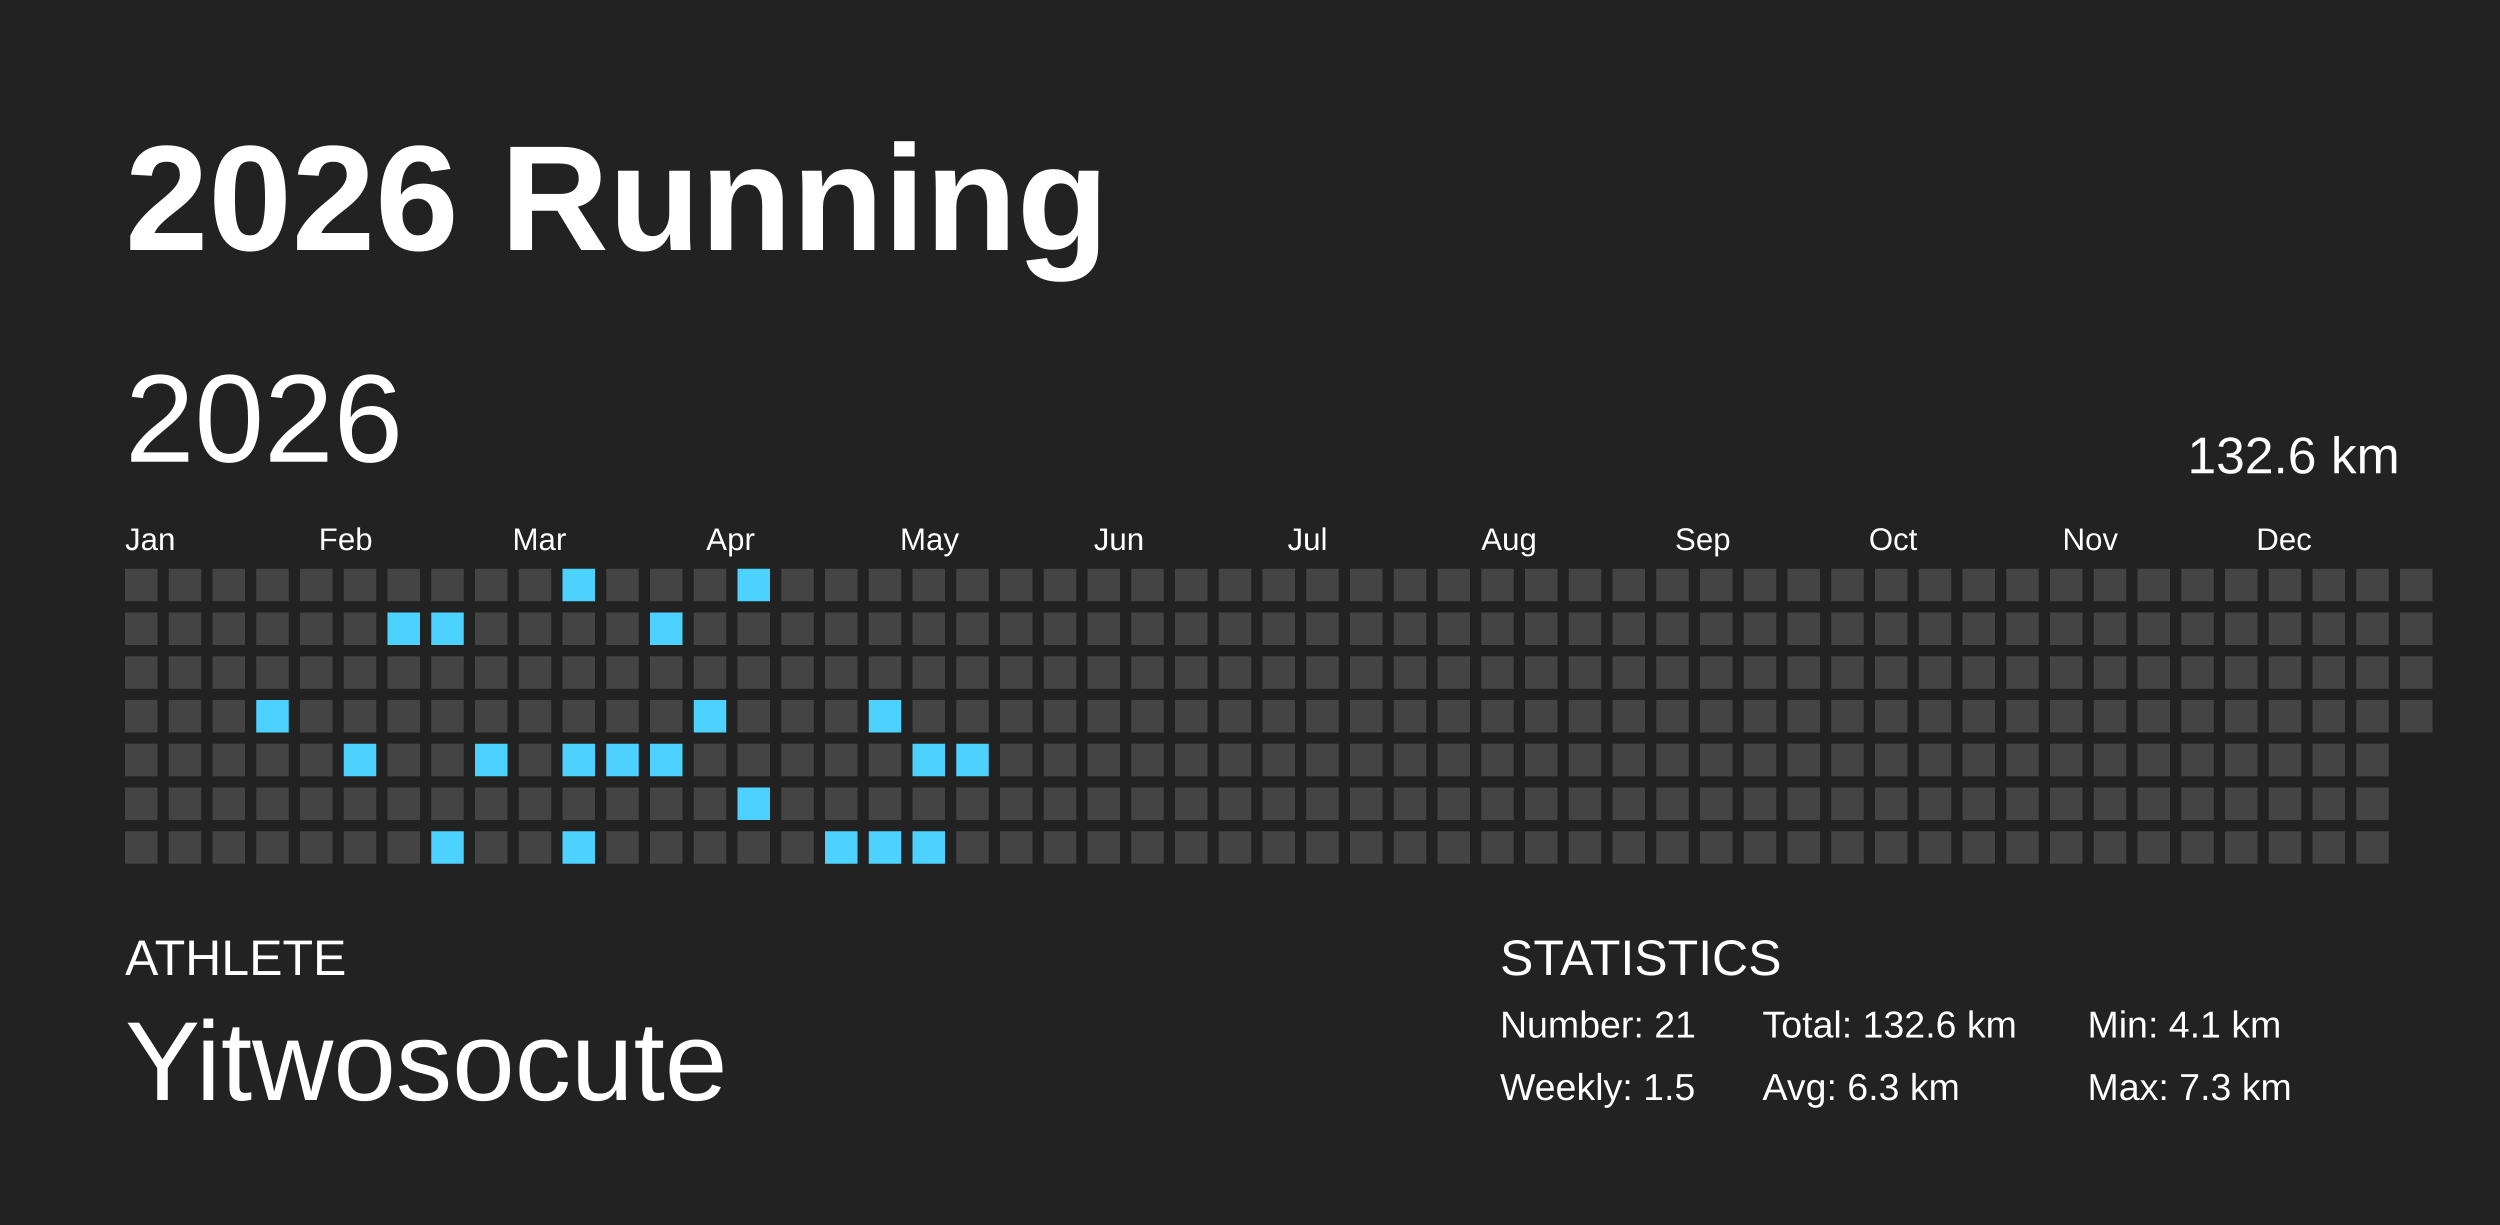
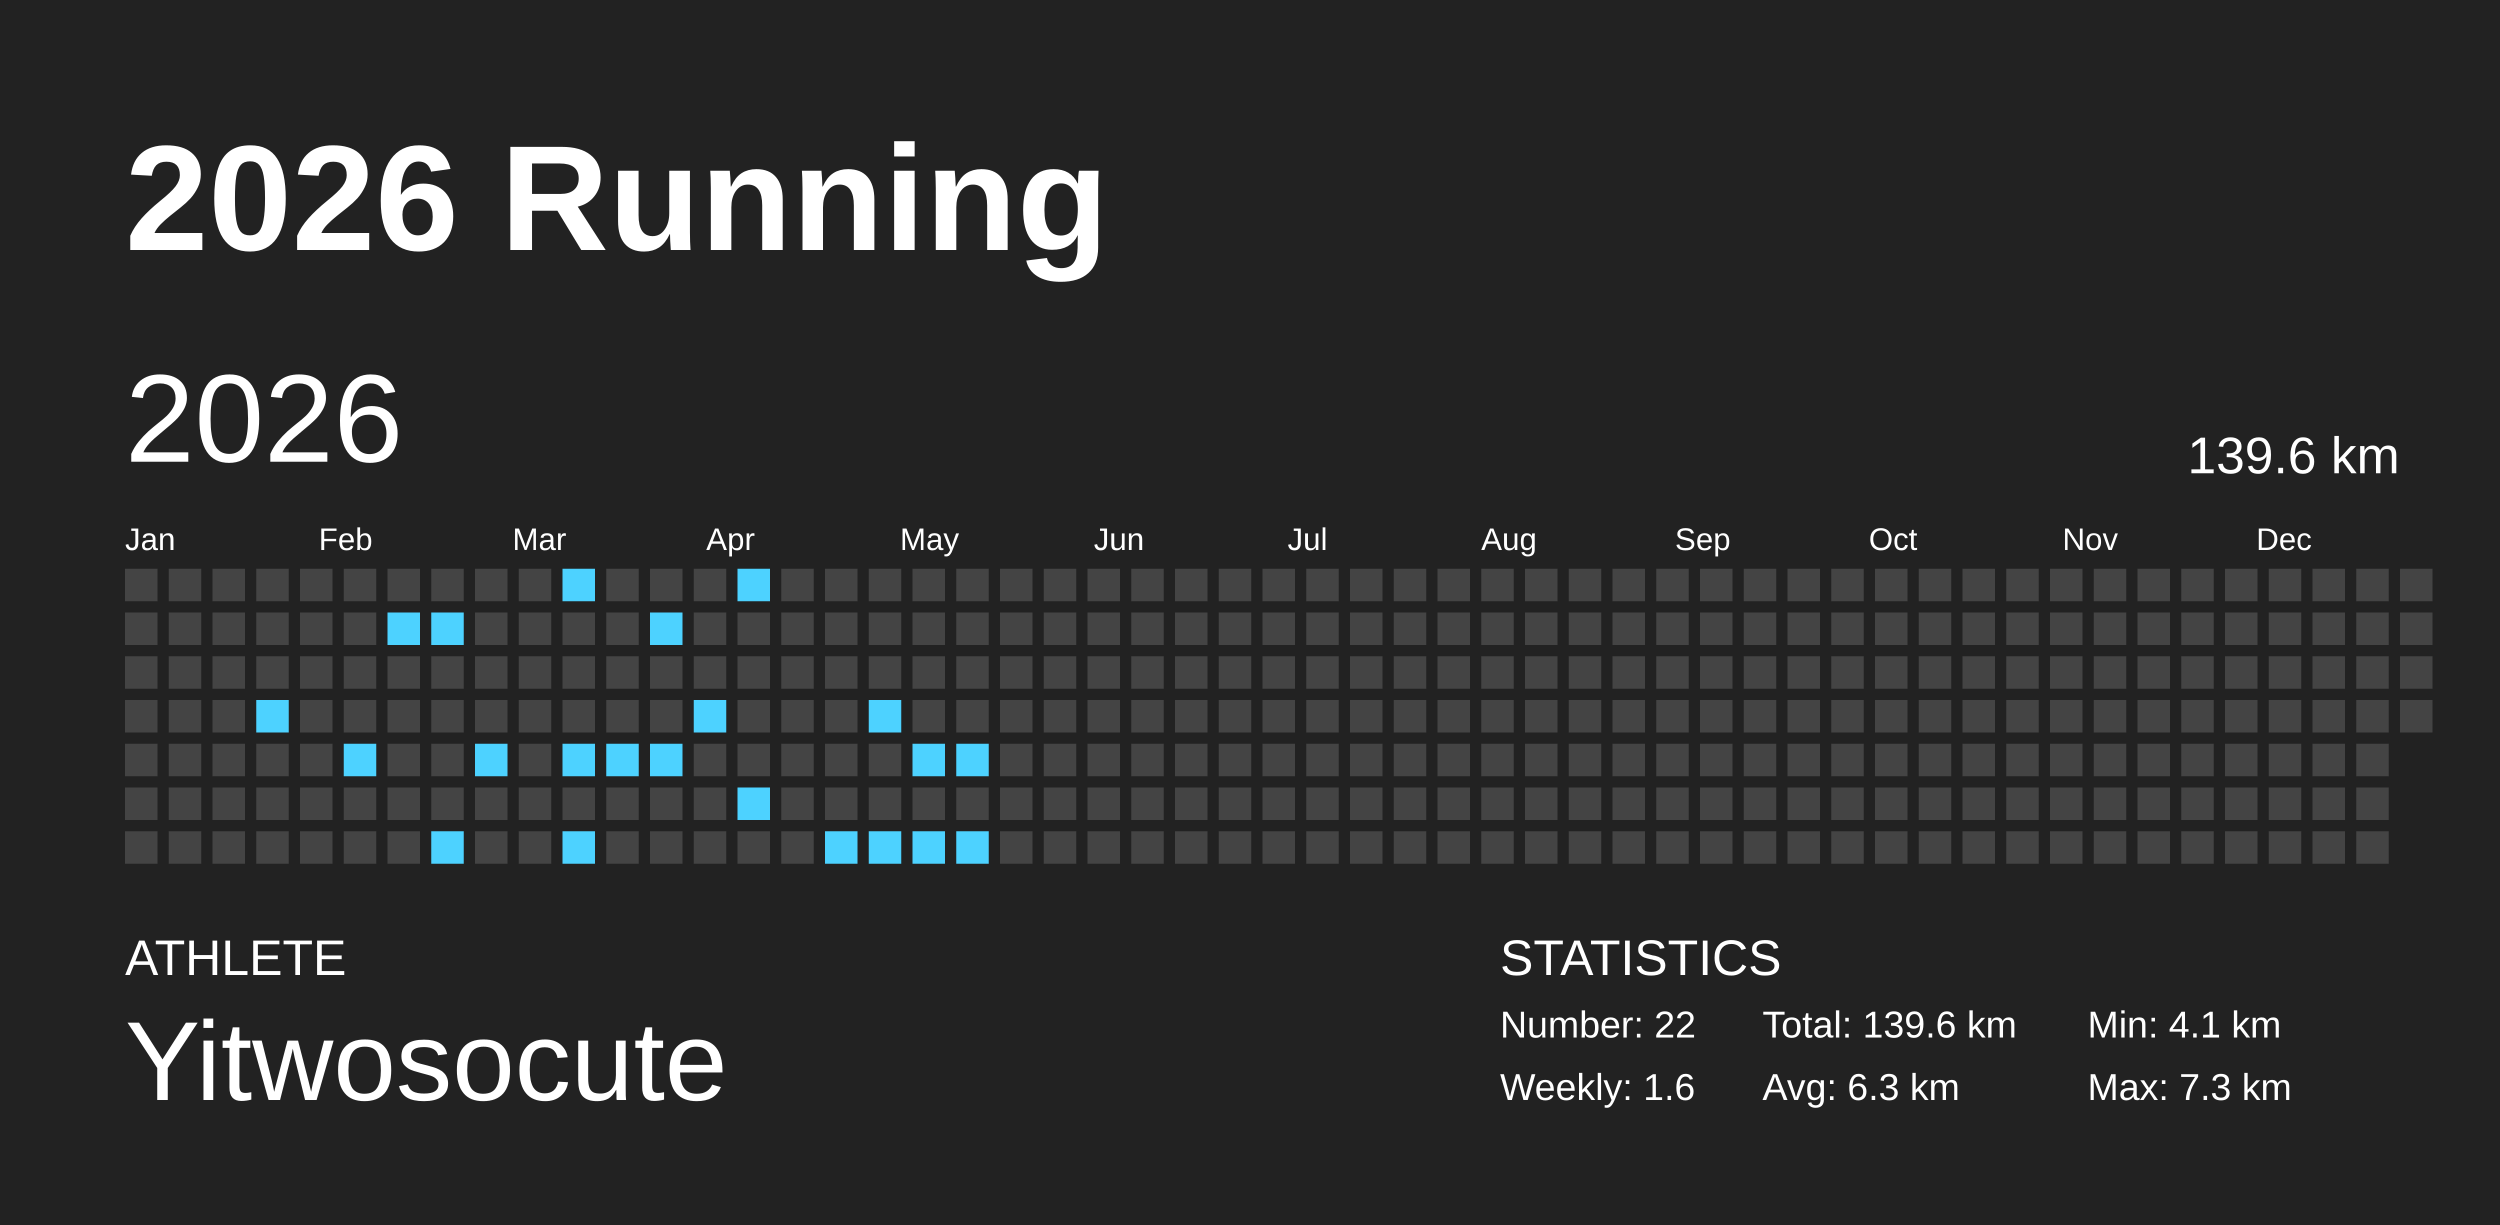
<svg xmlns="http://www.w3.org/2000/svg" baseProfile="full" height="98mm" version="1.1" viewBox="0,0,200,98" width="200mm">
  <defs />
  <rect fill="#222222" height="98" width="200" x="0" y="0" />
  <text fill="#FFFFFF" style="font-size:12px; font-family:Arial; font-weight:bold;" x="10" y="20">2026 Running</text>
  <text fill="#FFFFFF" style="font-size:4px; font-family:Arial" x="10" y="78">ATHLETE</text>
  <text fill="#FFFFFF" style="font-size:9px; font-family:Arial" x="10" y="88">Yitwosocute</text>
  <text fill="#FFFFFF" style="font-size:4px; font-family:Arial" x="120" y="78">STATISTICS</text>
-   <text fill="#FFFFFF" style="font-size:3px; font-family:Arial" x="120" y="83">Number: 21</text>
-   <text fill="#FFFFFF" style="font-size:3px; font-family:Arial" x="120" y="88">Weekly: 1.5</text>
-   <text fill="#FFFFFF" style="font-size:3px; font-family:Arial" x="141" y="83">Total: 132.6 km</text>
+   <text fill="#FFFFFF" style="font-size:3px; font-family:Arial" x="120" y="83">Number: 22</text>
+   <text fill="#FFFFFF" style="font-size:3px; font-family:Arial" x="120" y="88">Weekly: 1.6</text>
+   <text fill="#FFFFFF" style="font-size:3px; font-family:Arial" x="141" y="83">Total: 139.6 km</text>
  <text fill="#FFFFFF" style="font-size:3px; font-family:Arial" x="141" y="88">Avg: 6.3 km</text>
  <text fill="#FFFFFF" style="font-size:3px; font-family:Arial" x="167" y="83">Min: 4.1 km</text>
  <text fill="#FFFFFF" style="font-size:3px; font-family:Arial" x="167" y="88">Max: 7.3 km</text>
  <text dominant-baseline="hanging" fill="#FFFFFF" style="font-size:10.0px; font-family:Arial;" x="10" y="30">2026</text>
-   <text dominant-baseline="hanging" fill="#FFFFFF" style="font-size:4.125px; font-family:Arial;" x="175" y="35">132.6 km</text>
+   <text dominant-baseline="hanging" fill="#FFFFFF" style="font-size:4.125px; font-family:Arial;" x="175" y="35">139.6 km</text>
  <text fill="#FFFFFF" style="font-size:2.5px; font-family:Arial" x="10.0" y="44">Jan</text>
  <text fill="#FFFFFF" style="font-size:2.5px; font-family:Arial" x="25.5" y="44">Feb</text>
  <text fill="#FFFFFF" style="font-size:2.5px; font-family:Arial" x="41.0" y="44">Mar</text>
  <text fill="#FFFFFF" style="font-size:2.5px; font-family:Arial" x="56.5" y="44">Apr</text>
  <text fill="#FFFFFF" style="font-size:2.5px; font-family:Arial" x="72.0" y="44">May</text>
  <text fill="#FFFFFF" style="font-size:2.5px; font-family:Arial" x="87.5" y="44">Jun</text>
  <text fill="#FFFFFF" style="font-size:2.5px; font-family:Arial" x="103.0" y="44">Jul</text>
  <text fill="#FFFFFF" style="font-size:2.5px; font-family:Arial" x="118.5" y="44">Aug</text>
  <text fill="#FFFFFF" style="font-size:2.5px; font-family:Arial" x="134.0" y="44">Sep</text>
  <text fill="#FFFFFF" style="font-size:2.5px; font-family:Arial" x="149.5" y="44">Oct</text>
  <text fill="#FFFFFF" style="font-size:2.5px; font-family:Arial" x="165.0" y="44">Nov</text>
  <text fill="#FFFFFF" style="font-size:2.5px; font-family:Arial" x="180.5" y="44">Dec</text>
  <rect fill="#444444" height="2.6" width="2.6" x="10.0" y="45.5" />
  <rect fill="#444444" height="2.6" width="2.6" x="10.0" y="49.0" />
  <rect fill="#444444" height="2.6" width="2.6" x="10.0" y="52.5" />
  <rect fill="#444444" height="2.6" width="2.6" x="10.0" y="56.0" />
  <rect fill="#444444" height="2.6" width="2.6" x="10.0" y="59.5" />
  <rect fill="#444444" height="2.6" width="2.6" x="10.0" y="63.0" />
  <rect fill="#444444" height="2.6" width="2.6" x="10.0" y="66.5" />
  <rect fill="#444444" height="2.6" width="2.6" x="13.5" y="45.5" />
  <rect fill="#444444" height="2.6" width="2.6" x="13.5" y="49.0" />
  <rect fill="#444444" height="2.6" width="2.6" x="13.5" y="52.5" />
  <rect fill="#444444" height="2.6" width="2.6" x="13.5" y="56.0" />
  <rect fill="#444444" height="2.6" width="2.6" x="13.5" y="59.5" />
  <rect fill="#444444" height="2.6" width="2.6" x="13.5" y="63.0" />
  <rect fill="#444444" height="2.6" width="2.6" x="13.5" y="66.5" />
  <rect fill="#444444" height="2.6" width="2.6" x="17.0" y="45.5" />
  <rect fill="#444444" height="2.6" width="2.6" x="17.0" y="49.0" />
  <rect fill="#444444" height="2.6" width="2.6" x="17.0" y="52.5" />
  <rect fill="#444444" height="2.6" width="2.6" x="17.0" y="56.0" />
  <rect fill="#444444" height="2.6" width="2.6" x="17.0" y="59.5" />
  <rect fill="#444444" height="2.6" width="2.6" x="17.0" y="63.0" />
  <rect fill="#444444" height="2.6" width="2.6" x="17.0" y="66.5" />
  <rect fill="#444444" height="2.6" width="2.6" x="20.5" y="45.5" />
  <rect fill="#444444" height="2.6" width="2.6" x="20.5" y="49.0" />
  <rect fill="#444444" height="2.6" width="2.6" x="20.5" y="52.5" />
  <rect fill="#4dd2ff" height="2.6" width="2.6" x="20.5" y="56.0" />
  <rect fill="#444444" height="2.6" width="2.6" x="20.5" y="59.5" />
  <rect fill="#444444" height="2.6" width="2.6" x="20.5" y="63.0" />
  <rect fill="#444444" height="2.6" width="2.6" x="20.5" y="66.5" />
  <rect fill="#444444" height="2.6" width="2.6" x="24.0" y="45.5" />
  <rect fill="#444444" height="2.6" width="2.6" x="24.0" y="49.0" />
  <rect fill="#444444" height="2.6" width="2.6" x="24.0" y="52.5" />
  <rect fill="#444444" height="2.6" width="2.6" x="24.0" y="56.0" />
  <rect fill="#444444" height="2.6" width="2.6" x="24.0" y="59.5" />
  <rect fill="#444444" height="2.6" width="2.6" x="24.0" y="63.0" />
  <rect fill="#444444" height="2.6" width="2.6" x="24.0" y="66.5" />
  <rect fill="#444444" height="2.6" width="2.6" x="27.5" y="45.5" />
  <rect fill="#444444" height="2.6" width="2.6" x="27.5" y="49.0" />
  <rect fill="#444444" height="2.6" width="2.6" x="27.5" y="52.5" />
  <rect fill="#444444" height="2.6" width="2.6" x="27.5" y="56.0" />
  <rect fill="#4dd2ff" height="2.6" width="2.6" x="27.5" y="59.5" />
  <rect fill="#444444" height="2.6" width="2.6" x="27.5" y="63.0" />
  <rect fill="#444444" height="2.6" width="2.6" x="27.5" y="66.5" />
  <rect fill="#444444" height="2.6" width="2.6" x="31.0" y="45.5" />
  <rect fill="#4dd2ff" height="2.6" width="2.6" x="31.0" y="49.0" />
  <rect fill="#444444" height="2.6" width="2.6" x="31.0" y="52.5" />
  <rect fill="#444444" height="2.6" width="2.6" x="31.0" y="56.0" />
  <rect fill="#444444" height="2.6" width="2.6" x="31.0" y="59.5" />
  <rect fill="#444444" height="2.6" width="2.6" x="31.0" y="63.0" />
  <rect fill="#444444" height="2.6" width="2.6" x="31.0" y="66.5" />
  <rect fill="#444444" height="2.6" width="2.6" x="34.5" y="45.5" />
  <rect fill="#4dd2ff" height="2.6" width="2.6" x="34.5" y="49.0" />
  <rect fill="#444444" height="2.6" width="2.6" x="34.5" y="52.5" />
  <rect fill="#444444" height="2.6" width="2.6" x="34.5" y="56.0" />
  <rect fill="#444444" height="2.6" width="2.6" x="34.5" y="59.5" />
  <rect fill="#444444" height="2.6" width="2.6" x="34.5" y="63.0" />
  <rect fill="#4dd2ff" height="2.6" width="2.6" x="34.5" y="66.5" />
  <rect fill="#444444" height="2.6" width="2.6" x="38.0" y="45.5" />
  <rect fill="#444444" height="2.6" width="2.6" x="38.0" y="49.0" />
  <rect fill="#444444" height="2.6" width="2.6" x="38.0" y="52.5" />
  <rect fill="#444444" height="2.6" width="2.6" x="38.0" y="56.0" />
  <rect fill="#4dd2ff" height="2.6" width="2.6" x="38.0" y="59.5" />
  <rect fill="#444444" height="2.6" width="2.6" x="38.0" y="63.0" />
  <rect fill="#444444" height="2.6" width="2.6" x="38.0" y="66.5" />
  <rect fill="#444444" height="2.6" width="2.6" x="41.5" y="45.5" />
  <rect fill="#444444" height="2.6" width="2.6" x="41.5" y="49.0" />
  <rect fill="#444444" height="2.6" width="2.6" x="41.5" y="52.5" />
  <rect fill="#444444" height="2.6" width="2.6" x="41.5" y="56.0" />
  <rect fill="#444444" height="2.6" width="2.6" x="41.5" y="59.5" />
  <rect fill="#444444" height="2.6" width="2.6" x="41.5" y="63.0" />
  <rect fill="#444444" height="2.6" width="2.6" x="41.5" y="66.5" />
  <rect fill="#4dd2ff" height="2.6" width="2.6" x="45.0" y="45.5" />
  <rect fill="#444444" height="2.6" width="2.6" x="45.0" y="49.0" />
  <rect fill="#444444" height="2.6" width="2.6" x="45.0" y="52.5" />
  <rect fill="#444444" height="2.6" width="2.6" x="45.0" y="56.0" />
  <rect fill="#4dd2ff" height="2.6" width="2.6" x="45.0" y="59.5" />
  <rect fill="#444444" height="2.6" width="2.6" x="45.0" y="63.0" />
  <rect fill="#4dd2ff" height="2.6" width="2.6" x="45.0" y="66.5" />
  <rect fill="#444444" height="2.6" width="2.6" x="48.5" y="45.5" />
  <rect fill="#444444" height="2.6" width="2.6" x="48.5" y="49.0" />
  <rect fill="#444444" height="2.6" width="2.6" x="48.5" y="52.5" />
  <rect fill="#444444" height="2.6" width="2.6" x="48.5" y="56.0" />
  <rect fill="#4dd2ff" height="2.6" width="2.6" x="48.5" y="59.5" />
  <rect fill="#444444" height="2.6" width="2.6" x="48.5" y="63.0" />
  <rect fill="#444444" height="2.6" width="2.6" x="48.5" y="66.5" />
  <rect fill="#444444" height="2.6" width="2.6" x="52.0" y="45.5" />
  <rect fill="#4dd2ff" height="2.6" width="2.6" x="52.0" y="49.0" />
  <rect fill="#444444" height="2.6" width="2.6" x="52.0" y="52.5" />
  <rect fill="#444444" height="2.6" width="2.6" x="52.0" y="56.0" />
  <rect fill="#4dd2ff" height="2.6" width="2.6" x="52.0" y="59.5" />
  <rect fill="#444444" height="2.6" width="2.6" x="52.0" y="63.0" />
  <rect fill="#444444" height="2.6" width="2.6" x="52.0" y="66.5" />
  <rect fill="#444444" height="2.6" width="2.6" x="55.5" y="45.5" />
  <rect fill="#444444" height="2.6" width="2.6" x="55.5" y="49.0" />
  <rect fill="#444444" height="2.6" width="2.6" x="55.5" y="52.5" />
  <rect fill="#4dd2ff" height="2.6" width="2.6" x="55.5" y="56.0" />
  <rect fill="#444444" height="2.6" width="2.6" x="55.5" y="59.5" />
  <rect fill="#444444" height="2.6" width="2.6" x="55.5" y="63.0" />
  <rect fill="#444444" height="2.6" width="2.6" x="55.5" y="66.5" />
  <rect fill="#4dd2ff" height="2.6" width="2.6" x="59.0" y="45.5" />
  <rect fill="#444444" height="2.6" width="2.6" x="59.0" y="49.0" />
  <rect fill="#444444" height="2.6" width="2.6" x="59.0" y="52.5" />
  <rect fill="#444444" height="2.6" width="2.6" x="59.0" y="56.0" />
  <rect fill="#444444" height="2.6" width="2.6" x="59.0" y="59.5" />
  <rect fill="#4dd2ff" height="2.6" width="2.6" x="59.0" y="63.0" />
  <rect fill="#444444" height="2.6" width="2.6" x="59.0" y="66.5" />
  <rect fill="#444444" height="2.6" width="2.6" x="62.5" y="45.5" />
  <rect fill="#444444" height="2.6" width="2.6" x="62.5" y="49.0" />
  <rect fill="#444444" height="2.6" width="2.6" x="62.5" y="52.5" />
  <rect fill="#444444" height="2.6" width="2.6" x="62.5" y="56.0" />
  <rect fill="#444444" height="2.6" width="2.6" x="62.5" y="59.5" />
  <rect fill="#444444" height="2.6" width="2.6" x="62.5" y="63.0" />
  <rect fill="#444444" height="2.6" width="2.6" x="62.5" y="66.5" />
  <rect fill="#444444" height="2.6" width="2.6" x="66.0" y="45.5" />
  <rect fill="#444444" height="2.6" width="2.6" x="66.0" y="49.0" />
  <rect fill="#444444" height="2.6" width="2.6" x="66.0" y="52.5" />
  <rect fill="#444444" height="2.6" width="2.6" x="66.0" y="56.0" />
  <rect fill="#444444" height="2.6" width="2.6" x="66.0" y="59.5" />
  <rect fill="#444444" height="2.6" width="2.6" x="66.0" y="63.0" />
  <rect fill="#4dd2ff" height="2.6" width="2.6" x="66.0" y="66.5" />
  <rect fill="#444444" height="2.6" width="2.6" x="69.5" y="45.5" />
  <rect fill="#444444" height="2.6" width="2.6" x="69.5" y="49.0" />
  <rect fill="#444444" height="2.6" width="2.6" x="69.5" y="52.5" />
  <rect fill="#4dd2ff" height="2.6" width="2.6" x="69.5" y="56.0" />
  <rect fill="#444444" height="2.6" width="2.6" x="69.5" y="59.5" />
  <rect fill="#444444" height="2.6" width="2.6" x="69.5" y="63.0" />
  <rect fill="#4dd2ff" height="2.6" width="2.6" x="69.5" y="66.5" />
  <rect fill="#444444" height="2.6" width="2.6" x="73.0" y="45.5" />
  <rect fill="#444444" height="2.6" width="2.6" x="73.0" y="49.0" />
  <rect fill="#444444" height="2.6" width="2.6" x="73.0" y="52.5" />
  <rect fill="#444444" height="2.6" width="2.6" x="73.0" y="56.0" />
  <rect fill="#4dd2ff" height="2.6" width="2.6" x="73.0" y="59.5" />
  <rect fill="#444444" height="2.6" width="2.6" x="73.0" y="63.0" />
  <rect fill="#4dd2ff" height="2.6" width="2.6" x="73.0" y="66.5" />
  <rect fill="#444444" height="2.6" width="2.6" x="76.5" y="45.5" />
  <rect fill="#444444" height="2.6" width="2.6" x="76.5" y="49.0" />
  <rect fill="#444444" height="2.6" width="2.6" x="76.5" y="52.5" />
  <rect fill="#444444" height="2.6" width="2.6" x="76.5" y="56.0" />
  <rect fill="#4dd2ff" height="2.6" width="2.6" x="76.5" y="59.5" />
  <rect fill="#444444" height="2.6" width="2.6" x="76.5" y="63.0" />
-   <rect fill="#444444" height="2.6" width="2.6" x="76.5" y="66.5" />
+   <rect fill="#4dd2ff" height="2.6" width="2.6" x="76.5" y="66.5" />
  <rect fill="#444444" height="2.6" width="2.6" x="80.0" y="45.5" />
  <rect fill="#444444" height="2.6" width="2.6" x="80.0" y="49.0" />
  <rect fill="#444444" height="2.6" width="2.6" x="80.0" y="52.5" />
  <rect fill="#444444" height="2.6" width="2.6" x="80.0" y="56.0" />
  <rect fill="#444444" height="2.6" width="2.6" x="80.0" y="59.5" />
  <rect fill="#444444" height="2.6" width="2.6" x="80.0" y="63.0" />
  <rect fill="#444444" height="2.6" width="2.6" x="80.0" y="66.5" />
  <rect fill="#444444" height="2.6" width="2.6" x="83.5" y="45.5" />
  <rect fill="#444444" height="2.6" width="2.6" x="83.5" y="49.0" />
  <rect fill="#444444" height="2.6" width="2.6" x="83.5" y="52.5" />
  <rect fill="#444444" height="2.6" width="2.6" x="83.5" y="56.0" />
  <rect fill="#444444" height="2.6" width="2.6" x="83.5" y="59.5" />
  <rect fill="#444444" height="2.6" width="2.6" x="83.5" y="63.0" />
  <rect fill="#444444" height="2.6" width="2.6" x="83.5" y="66.5" />
  <rect fill="#444444" height="2.6" width="2.6" x="87.0" y="45.5" />
  <rect fill="#444444" height="2.6" width="2.6" x="87.0" y="49.0" />
  <rect fill="#444444" height="2.6" width="2.6" x="87.0" y="52.5" />
  <rect fill="#444444" height="2.6" width="2.6" x="87.0" y="56.0" />
  <rect fill="#444444" height="2.6" width="2.6" x="87.0" y="59.5" />
  <rect fill="#444444" height="2.6" width="2.6" x="87.0" y="63.0" />
  <rect fill="#444444" height="2.6" width="2.6" x="87.0" y="66.5" />
  <rect fill="#444444" height="2.6" width="2.6" x="90.5" y="45.5" />
  <rect fill="#444444" height="2.6" width="2.6" x="90.5" y="49.0" />
  <rect fill="#444444" height="2.6" width="2.6" x="90.5" y="52.5" />
  <rect fill="#444444" height="2.6" width="2.6" x="90.5" y="56.0" />
  <rect fill="#444444" height="2.6" width="2.6" x="90.5" y="59.5" />
  <rect fill="#444444" height="2.6" width="2.6" x="90.5" y="63.0" />
  <rect fill="#444444" height="2.6" width="2.6" x="90.5" y="66.5" />
  <rect fill="#444444" height="2.6" width="2.6" x="94.0" y="45.5" />
  <rect fill="#444444" height="2.6" width="2.6" x="94.0" y="49.0" />
  <rect fill="#444444" height="2.6" width="2.6" x="94.0" y="52.5" />
  <rect fill="#444444" height="2.6" width="2.6" x="94.0" y="56.0" />
  <rect fill="#444444" height="2.6" width="2.6" x="94.0" y="59.5" />
  <rect fill="#444444" height="2.6" width="2.6" x="94.0" y="63.0" />
  <rect fill="#444444" height="2.6" width="2.6" x="94.0" y="66.5" />
  <rect fill="#444444" height="2.6" width="2.6" x="97.5" y="45.5" />
  <rect fill="#444444" height="2.6" width="2.6" x="97.5" y="49.0" />
  <rect fill="#444444" height="2.6" width="2.6" x="97.5" y="52.5" />
  <rect fill="#444444" height="2.6" width="2.6" x="97.5" y="56.0" />
  <rect fill="#444444" height="2.6" width="2.6" x="97.5" y="59.5" />
  <rect fill="#444444" height="2.6" width="2.6" x="97.5" y="63.0" />
  <rect fill="#444444" height="2.6" width="2.6" x="97.5" y="66.5" />
  <rect fill="#444444" height="2.6" width="2.6" x="101.0" y="45.5" />
  <rect fill="#444444" height="2.6" width="2.6" x="101.0" y="49.0" />
  <rect fill="#444444" height="2.6" width="2.6" x="101.0" y="52.5" />
  <rect fill="#444444" height="2.6" width="2.6" x="101.0" y="56.0" />
  <rect fill="#444444" height="2.6" width="2.6" x="101.0" y="59.5" />
  <rect fill="#444444" height="2.6" width="2.6" x="101.0" y="63.0" />
  <rect fill="#444444" height="2.6" width="2.6" x="101.0" y="66.5" />
  <rect fill="#444444" height="2.6" width="2.6" x="104.5" y="45.5" />
  <rect fill="#444444" height="2.6" width="2.6" x="104.5" y="49.0" />
  <rect fill="#444444" height="2.6" width="2.6" x="104.5" y="52.5" />
  <rect fill="#444444" height="2.6" width="2.6" x="104.5" y="56.0" />
  <rect fill="#444444" height="2.6" width="2.6" x="104.5" y="59.5" />
  <rect fill="#444444" height="2.6" width="2.6" x="104.5" y="63.0" />
  <rect fill="#444444" height="2.6" width="2.6" x="104.5" y="66.5" />
  <rect fill="#444444" height="2.6" width="2.6" x="108.0" y="45.5" />
  <rect fill="#444444" height="2.6" width="2.6" x="108.0" y="49.0" />
  <rect fill="#444444" height="2.6" width="2.6" x="108.0" y="52.5" />
  <rect fill="#444444" height="2.6" width="2.6" x="108.0" y="56.0" />
  <rect fill="#444444" height="2.6" width="2.6" x="108.0" y="59.5" />
  <rect fill="#444444" height="2.6" width="2.6" x="108.0" y="63.0" />
  <rect fill="#444444" height="2.6" width="2.6" x="108.0" y="66.5" />
  <rect fill="#444444" height="2.6" width="2.6" x="111.5" y="45.5" />
  <rect fill="#444444" height="2.6" width="2.6" x="111.5" y="49.0" />
  <rect fill="#444444" height="2.6" width="2.6" x="111.5" y="52.5" />
  <rect fill="#444444" height="2.6" width="2.6" x="111.5" y="56.0" />
  <rect fill="#444444" height="2.6" width="2.6" x="111.5" y="59.5" />
  <rect fill="#444444" height="2.6" width="2.6" x="111.5" y="63.0" />
  <rect fill="#444444" height="2.6" width="2.6" x="111.5" y="66.5" />
  <rect fill="#444444" height="2.6" width="2.6" x="115.0" y="45.5" />
  <rect fill="#444444" height="2.6" width="2.6" x="115.0" y="49.0" />
  <rect fill="#444444" height="2.6" width="2.6" x="115.0" y="52.5" />
  <rect fill="#444444" height="2.6" width="2.6" x="115.0" y="56.0" />
  <rect fill="#444444" height="2.6" width="2.6" x="115.0" y="59.5" />
  <rect fill="#444444" height="2.6" width="2.6" x="115.0" y="63.0" />
  <rect fill="#444444" height="2.6" width="2.6" x="115.0" y="66.5" />
  <rect fill="#444444" height="2.6" width="2.6" x="118.5" y="45.5" />
  <rect fill="#444444" height="2.6" width="2.6" x="118.5" y="49.0" />
  <rect fill="#444444" height="2.6" width="2.6" x="118.5" y="52.5" />
  <rect fill="#444444" height="2.6" width="2.6" x="118.5" y="56.0" />
  <rect fill="#444444" height="2.6" width="2.6" x="118.5" y="59.5" />
  <rect fill="#444444" height="2.6" width="2.6" x="118.5" y="63.0" />
  <rect fill="#444444" height="2.6" width="2.6" x="118.5" y="66.5" />
  <rect fill="#444444" height="2.6" width="2.6" x="122.0" y="45.5" />
  <rect fill="#444444" height="2.6" width="2.6" x="122.0" y="49.0" />
  <rect fill="#444444" height="2.6" width="2.6" x="122.0" y="52.5" />
  <rect fill="#444444" height="2.6" width="2.6" x="122.0" y="56.0" />
  <rect fill="#444444" height="2.6" width="2.6" x="122.0" y="59.5" />
  <rect fill="#444444" height="2.6" width="2.6" x="122.0" y="63.0" />
  <rect fill="#444444" height="2.6" width="2.6" x="122.0" y="66.5" />
  <rect fill="#444444" height="2.6" width="2.6" x="125.5" y="45.5" />
  <rect fill="#444444" height="2.6" width="2.6" x="125.5" y="49.0" />
  <rect fill="#444444" height="2.6" width="2.6" x="125.5" y="52.5" />
  <rect fill="#444444" height="2.6" width="2.6" x="125.5" y="56.0" />
  <rect fill="#444444" height="2.6" width="2.6" x="125.5" y="59.5" />
  <rect fill="#444444" height="2.6" width="2.6" x="125.5" y="63.0" />
  <rect fill="#444444" height="2.6" width="2.6" x="125.5" y="66.5" />
  <rect fill="#444444" height="2.6" width="2.6" x="129.0" y="45.5" />
  <rect fill="#444444" height="2.6" width="2.6" x="129.0" y="49.0" />
  <rect fill="#444444" height="2.6" width="2.6" x="129.0" y="52.5" />
  <rect fill="#444444" height="2.6" width="2.6" x="129.0" y="56.0" />
  <rect fill="#444444" height="2.6" width="2.6" x="129.0" y="59.5" />
  <rect fill="#444444" height="2.6" width="2.6" x="129.0" y="63.0" />
  <rect fill="#444444" height="2.6" width="2.6" x="129.0" y="66.5" />
  <rect fill="#444444" height="2.6" width="2.6" x="132.5" y="45.5" />
  <rect fill="#444444" height="2.6" width="2.6" x="132.5" y="49.0" />
  <rect fill="#444444" height="2.6" width="2.6" x="132.5" y="52.5" />
  <rect fill="#444444" height="2.6" width="2.6" x="132.5" y="56.0" />
  <rect fill="#444444" height="2.6" width="2.6" x="132.5" y="59.5" />
  <rect fill="#444444" height="2.6" width="2.6" x="132.5" y="63.0" />
  <rect fill="#444444" height="2.6" width="2.6" x="132.5" y="66.5" />
  <rect fill="#444444" height="2.6" width="2.6" x="136.0" y="45.5" />
  <rect fill="#444444" height="2.6" width="2.6" x="136.0" y="49.0" />
  <rect fill="#444444" height="2.6" width="2.6" x="136.0" y="52.5" />
  <rect fill="#444444" height="2.6" width="2.6" x="136.0" y="56.0" />
  <rect fill="#444444" height="2.6" width="2.6" x="136.0" y="59.5" />
  <rect fill="#444444" height="2.6" width="2.6" x="136.0" y="63.0" />
  <rect fill="#444444" height="2.6" width="2.6" x="136.0" y="66.5" />
  <rect fill="#444444" height="2.6" width="2.6" x="139.5" y="45.5" />
  <rect fill="#444444" height="2.6" width="2.6" x="139.5" y="49.0" />
  <rect fill="#444444" height="2.6" width="2.6" x="139.5" y="52.5" />
  <rect fill="#444444" height="2.6" width="2.6" x="139.5" y="56.0" />
  <rect fill="#444444" height="2.6" width="2.6" x="139.5" y="59.5" />
  <rect fill="#444444" height="2.6" width="2.6" x="139.5" y="63.0" />
  <rect fill="#444444" height="2.6" width="2.6" x="139.5" y="66.5" />
  <rect fill="#444444" height="2.6" width="2.6" x="143.0" y="45.5" />
  <rect fill="#444444" height="2.6" width="2.6" x="143.0" y="49.0" />
  <rect fill="#444444" height="2.6" width="2.6" x="143.0" y="52.5" />
  <rect fill="#444444" height="2.6" width="2.6" x="143.0" y="56.0" />
  <rect fill="#444444" height="2.6" width="2.6" x="143.0" y="59.5" />
  <rect fill="#444444" height="2.6" width="2.6" x="143.0" y="63.0" />
  <rect fill="#444444" height="2.6" width="2.6" x="143.0" y="66.5" />
  <rect fill="#444444" height="2.6" width="2.6" x="146.5" y="45.5" />
  <rect fill="#444444" height="2.6" width="2.6" x="146.5" y="49.0" />
  <rect fill="#444444" height="2.6" width="2.6" x="146.5" y="52.5" />
  <rect fill="#444444" height="2.6" width="2.6" x="146.5" y="56.0" />
  <rect fill="#444444" height="2.6" width="2.6" x="146.5" y="59.5" />
  <rect fill="#444444" height="2.6" width="2.6" x="146.5" y="63.0" />
  <rect fill="#444444" height="2.6" width="2.6" x="146.5" y="66.5" />
  <rect fill="#444444" height="2.6" width="2.6" x="150.0" y="45.5" />
  <rect fill="#444444" height="2.6" width="2.6" x="150.0" y="49.0" />
  <rect fill="#444444" height="2.6" width="2.6" x="150.0" y="52.5" />
  <rect fill="#444444" height="2.6" width="2.6" x="150.0" y="56.0" />
  <rect fill="#444444" height="2.6" width="2.6" x="150.0" y="59.5" />
  <rect fill="#444444" height="2.6" width="2.6" x="150.0" y="63.0" />
  <rect fill="#444444" height="2.6" width="2.6" x="150.0" y="66.5" />
  <rect fill="#444444" height="2.6" width="2.6" x="153.5" y="45.5" />
  <rect fill="#444444" height="2.6" width="2.6" x="153.5" y="49.0" />
  <rect fill="#444444" height="2.6" width="2.6" x="153.5" y="52.5" />
  <rect fill="#444444" height="2.6" width="2.6" x="153.5" y="56.0" />
  <rect fill="#444444" height="2.6" width="2.6" x="153.5" y="59.5" />
  <rect fill="#444444" height="2.6" width="2.6" x="153.5" y="63.0" />
  <rect fill="#444444" height="2.6" width="2.6" x="153.5" y="66.5" />
  <rect fill="#444444" height="2.6" width="2.6" x="157.0" y="45.5" />
  <rect fill="#444444" height="2.6" width="2.6" x="157.0" y="49.0" />
  <rect fill="#444444" height="2.6" width="2.6" x="157.0" y="52.5" />
  <rect fill="#444444" height="2.6" width="2.6" x="157.0" y="56.0" />
  <rect fill="#444444" height="2.6" width="2.6" x="157.0" y="59.5" />
  <rect fill="#444444" height="2.6" width="2.6" x="157.0" y="63.0" />
  <rect fill="#444444" height="2.6" width="2.6" x="157.0" y="66.5" />
  <rect fill="#444444" height="2.6" width="2.6" x="160.5" y="45.5" />
  <rect fill="#444444" height="2.6" width="2.6" x="160.5" y="49.0" />
  <rect fill="#444444" height="2.6" width="2.6" x="160.5" y="52.5" />
  <rect fill="#444444" height="2.6" width="2.6" x="160.5" y="56.0" />
  <rect fill="#444444" height="2.6" width="2.6" x="160.5" y="59.5" />
  <rect fill="#444444" height="2.6" width="2.6" x="160.5" y="63.0" />
  <rect fill="#444444" height="2.6" width="2.6" x="160.5" y="66.5" />
  <rect fill="#444444" height="2.6" width="2.6" x="164.0" y="45.5" />
  <rect fill="#444444" height="2.6" width="2.6" x="164.0" y="49.0" />
  <rect fill="#444444" height="2.6" width="2.6" x="164.0" y="52.5" />
  <rect fill="#444444" height="2.6" width="2.6" x="164.0" y="56.0" />
  <rect fill="#444444" height="2.6" width="2.6" x="164.0" y="59.5" />
  <rect fill="#444444" height="2.6" width="2.6" x="164.0" y="63.0" />
  <rect fill="#444444" height="2.6" width="2.6" x="164.0" y="66.5" />
  <rect fill="#444444" height="2.6" width="2.6" x="167.5" y="45.5" />
  <rect fill="#444444" height="2.6" width="2.6" x="167.5" y="49.0" />
  <rect fill="#444444" height="2.6" width="2.6" x="167.5" y="52.5" />
  <rect fill="#444444" height="2.6" width="2.6" x="167.5" y="56.0" />
  <rect fill="#444444" height="2.6" width="2.6" x="167.5" y="59.5" />
  <rect fill="#444444" height="2.6" width="2.6" x="167.5" y="63.0" />
  <rect fill="#444444" height="2.6" width="2.6" x="167.5" y="66.5" />
  <rect fill="#444444" height="2.6" width="2.6" x="171.0" y="45.5" />
  <rect fill="#444444" height="2.6" width="2.6" x="171.0" y="49.0" />
  <rect fill="#444444" height="2.6" width="2.6" x="171.0" y="52.5" />
  <rect fill="#444444" height="2.6" width="2.6" x="171.0" y="56.0" />
  <rect fill="#444444" height="2.6" width="2.6" x="171.0" y="59.5" />
  <rect fill="#444444" height="2.6" width="2.6" x="171.0" y="63.0" />
  <rect fill="#444444" height="2.6" width="2.6" x="171.0" y="66.5" />
  <rect fill="#444444" height="2.6" width="2.6" x="174.5" y="45.5" />
  <rect fill="#444444" height="2.6" width="2.6" x="174.5" y="49.0" />
  <rect fill="#444444" height="2.6" width="2.6" x="174.5" y="52.5" />
  <rect fill="#444444" height="2.6" width="2.6" x="174.5" y="56.0" />
  <rect fill="#444444" height="2.6" width="2.6" x="174.5" y="59.5" />
  <rect fill="#444444" height="2.6" width="2.6" x="174.5" y="63.0" />
  <rect fill="#444444" height="2.6" width="2.6" x="174.5" y="66.5" />
  <rect fill="#444444" height="2.6" width="2.6" x="178.0" y="45.5" />
  <rect fill="#444444" height="2.6" width="2.6" x="178.0" y="49.0" />
  <rect fill="#444444" height="2.6" width="2.6" x="178.0" y="52.5" />
  <rect fill="#444444" height="2.6" width="2.6" x="178.0" y="56.0" />
  <rect fill="#444444" height="2.6" width="2.6" x="178.0" y="59.5" />
  <rect fill="#444444" height="2.6" width="2.6" x="178.0" y="63.0" />
  <rect fill="#444444" height="2.6" width="2.6" x="178.0" y="66.5" />
  <rect fill="#444444" height="2.6" width="2.6" x="181.5" y="45.5" />
  <rect fill="#444444" height="2.6" width="2.6" x="181.5" y="49.0" />
  <rect fill="#444444" height="2.6" width="2.6" x="181.5" y="52.5" />
  <rect fill="#444444" height="2.6" width="2.6" x="181.5" y="56.0" />
  <rect fill="#444444" height="2.6" width="2.6" x="181.5" y="59.5" />
  <rect fill="#444444" height="2.6" width="2.6" x="181.5" y="63.0" />
  <rect fill="#444444" height="2.6" width="2.6" x="181.5" y="66.5" />
  <rect fill="#444444" height="2.6" width="2.6" x="185.0" y="45.5" />
  <rect fill="#444444" height="2.6" width="2.6" x="185.0" y="49.0" />
  <rect fill="#444444" height="2.6" width="2.6" x="185.0" y="52.5" />
  <rect fill="#444444" height="2.6" width="2.6" x="185.0" y="56.0" />
  <rect fill="#444444" height="2.6" width="2.6" x="185.0" y="59.5" />
  <rect fill="#444444" height="2.6" width="2.6" x="185.0" y="63.0" />
  <rect fill="#444444" height="2.6" width="2.6" x="185.0" y="66.5" />
  <rect fill="#444444" height="2.6" width="2.6" x="188.5" y="45.5" />
  <rect fill="#444444" height="2.6" width="2.6" x="188.5" y="49.0" />
  <rect fill="#444444" height="2.6" width="2.6" x="188.5" y="52.5" />
  <rect fill="#444444" height="2.6" width="2.6" x="188.5" y="56.0" />
  <rect fill="#444444" height="2.6" width="2.6" x="188.5" y="59.5" />
  <rect fill="#444444" height="2.6" width="2.6" x="188.5" y="63.0" />
  <rect fill="#444444" height="2.6" width="2.6" x="188.5" y="66.5" />
  <rect fill="#444444" height="2.6" width="2.6" x="192.0" y="45.5" />
  <rect fill="#444444" height="2.6" width="2.6" x="192.0" y="49.0" />
  <rect fill="#444444" height="2.6" width="2.6" x="192.0" y="52.5" />
  <rect fill="#444444" height="2.6" width="2.6" x="192.0" y="56.0" />
</svg>
